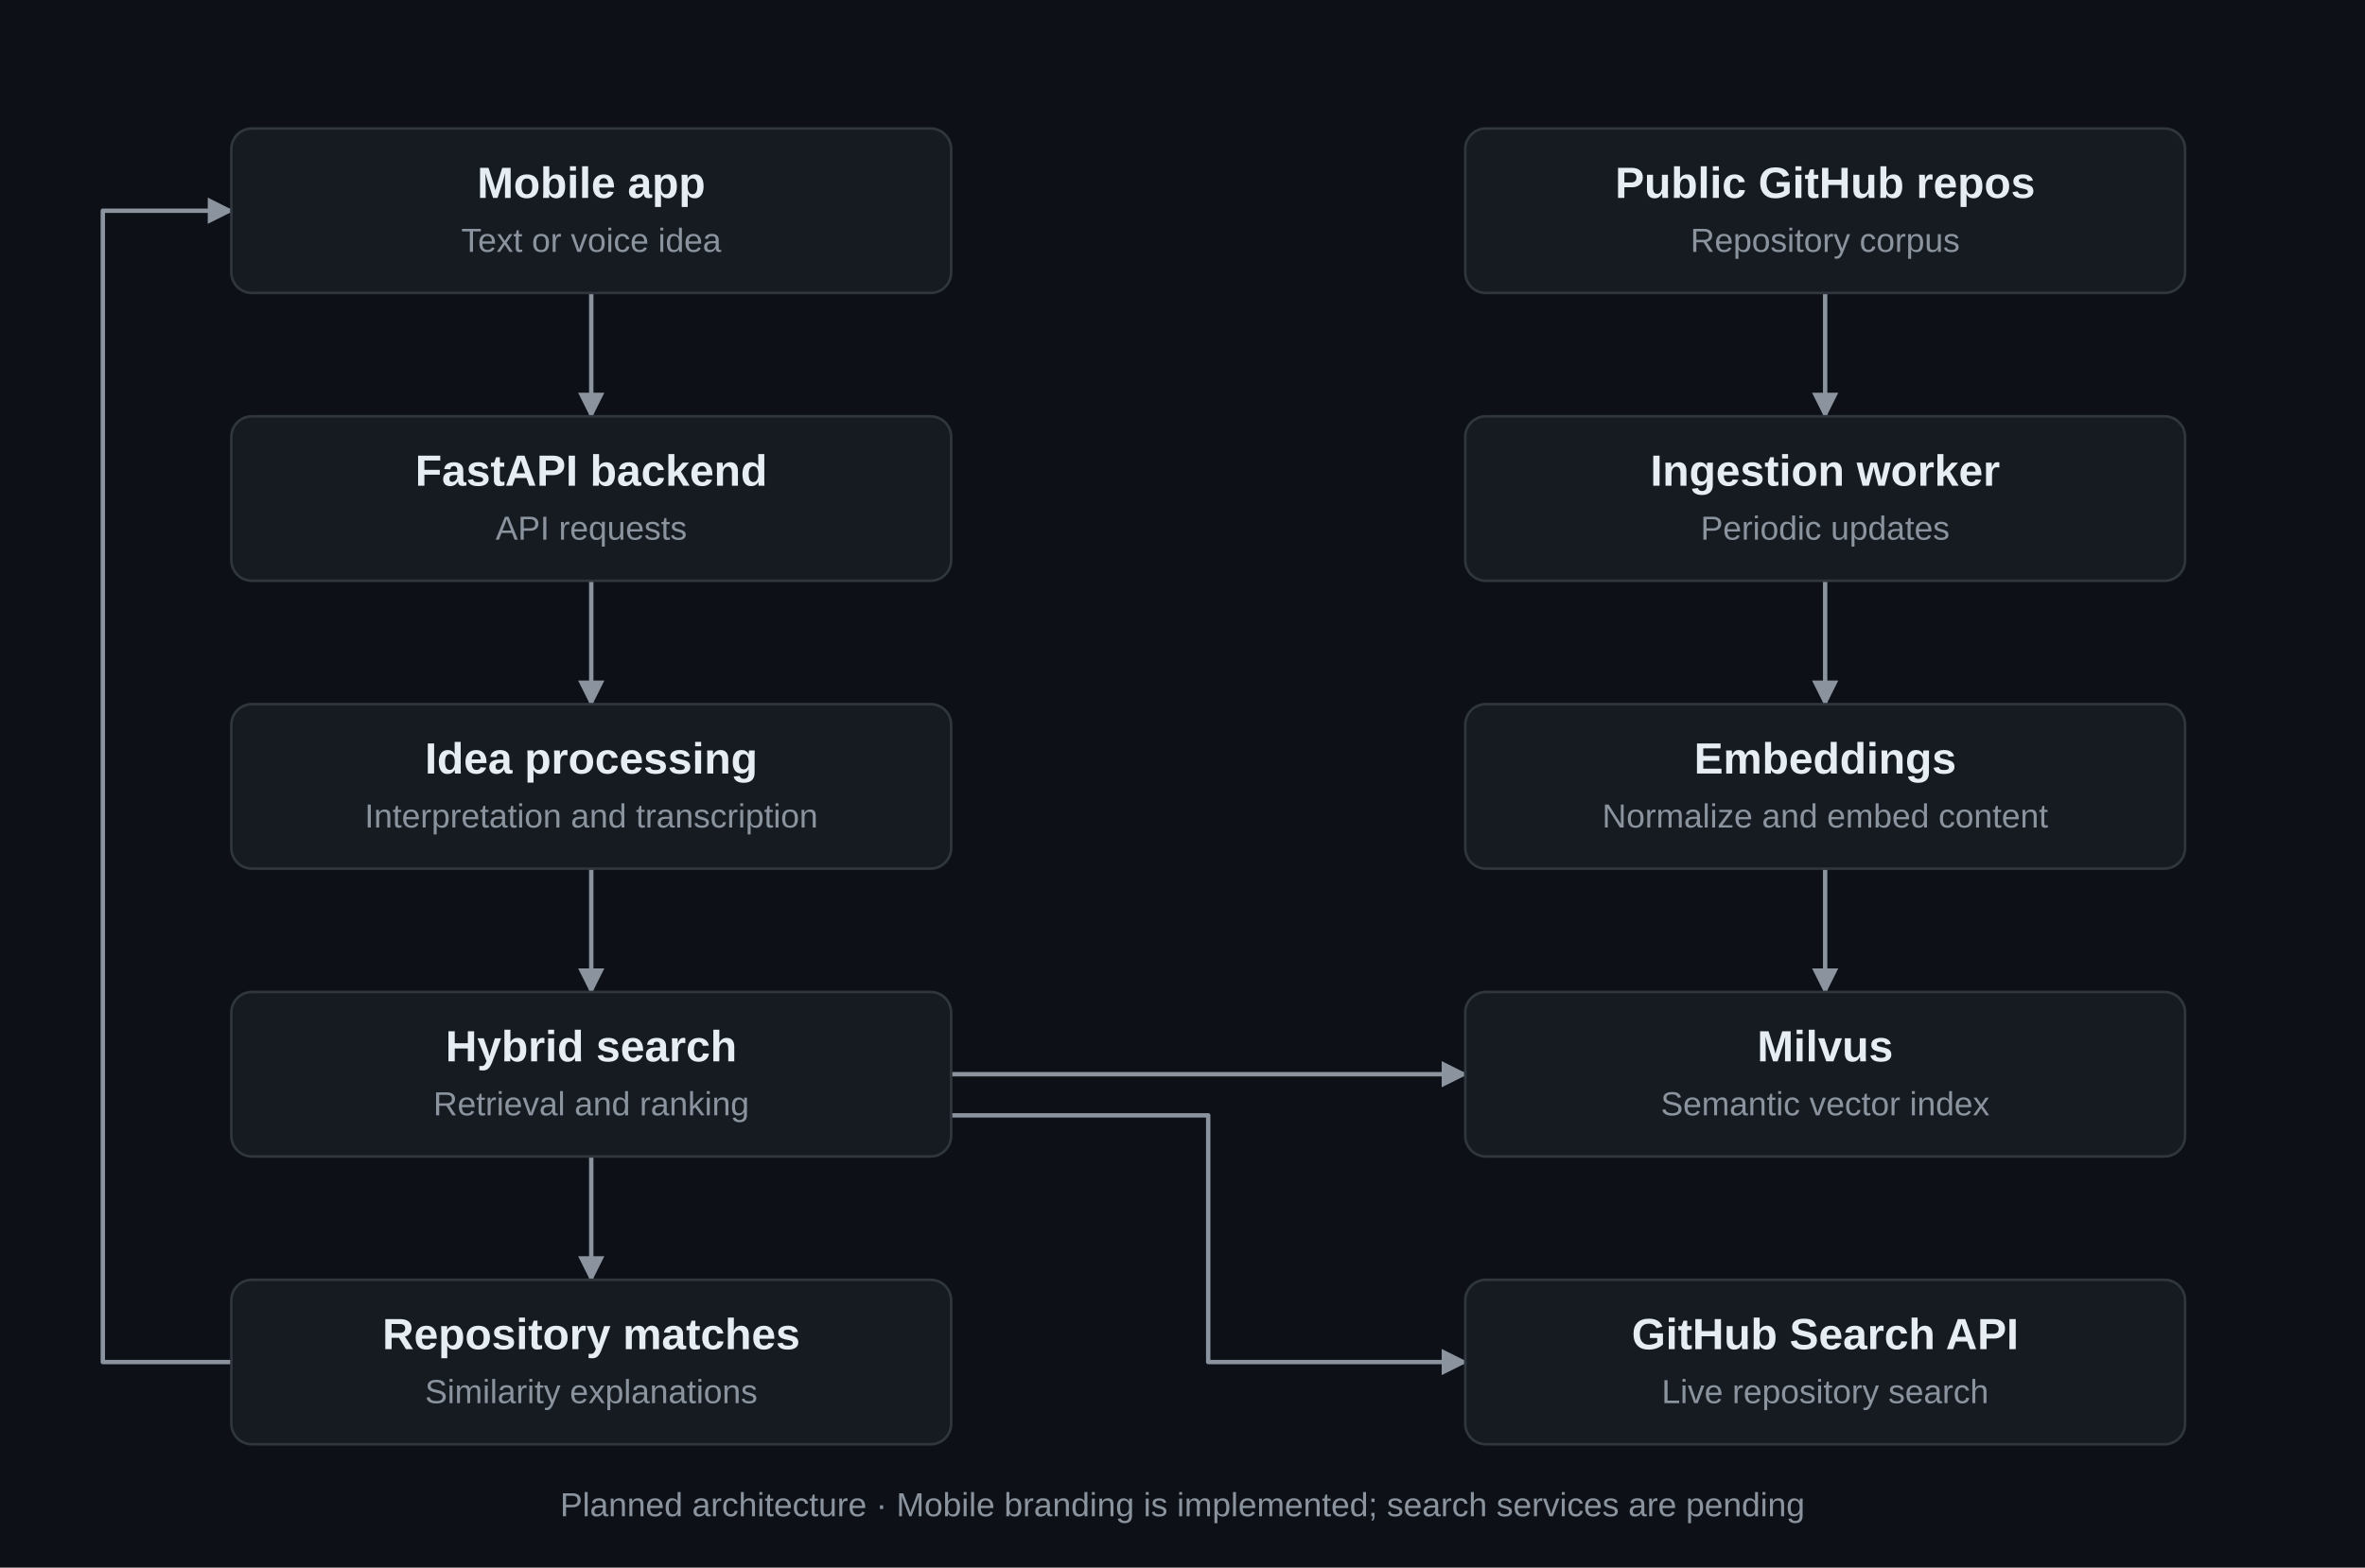
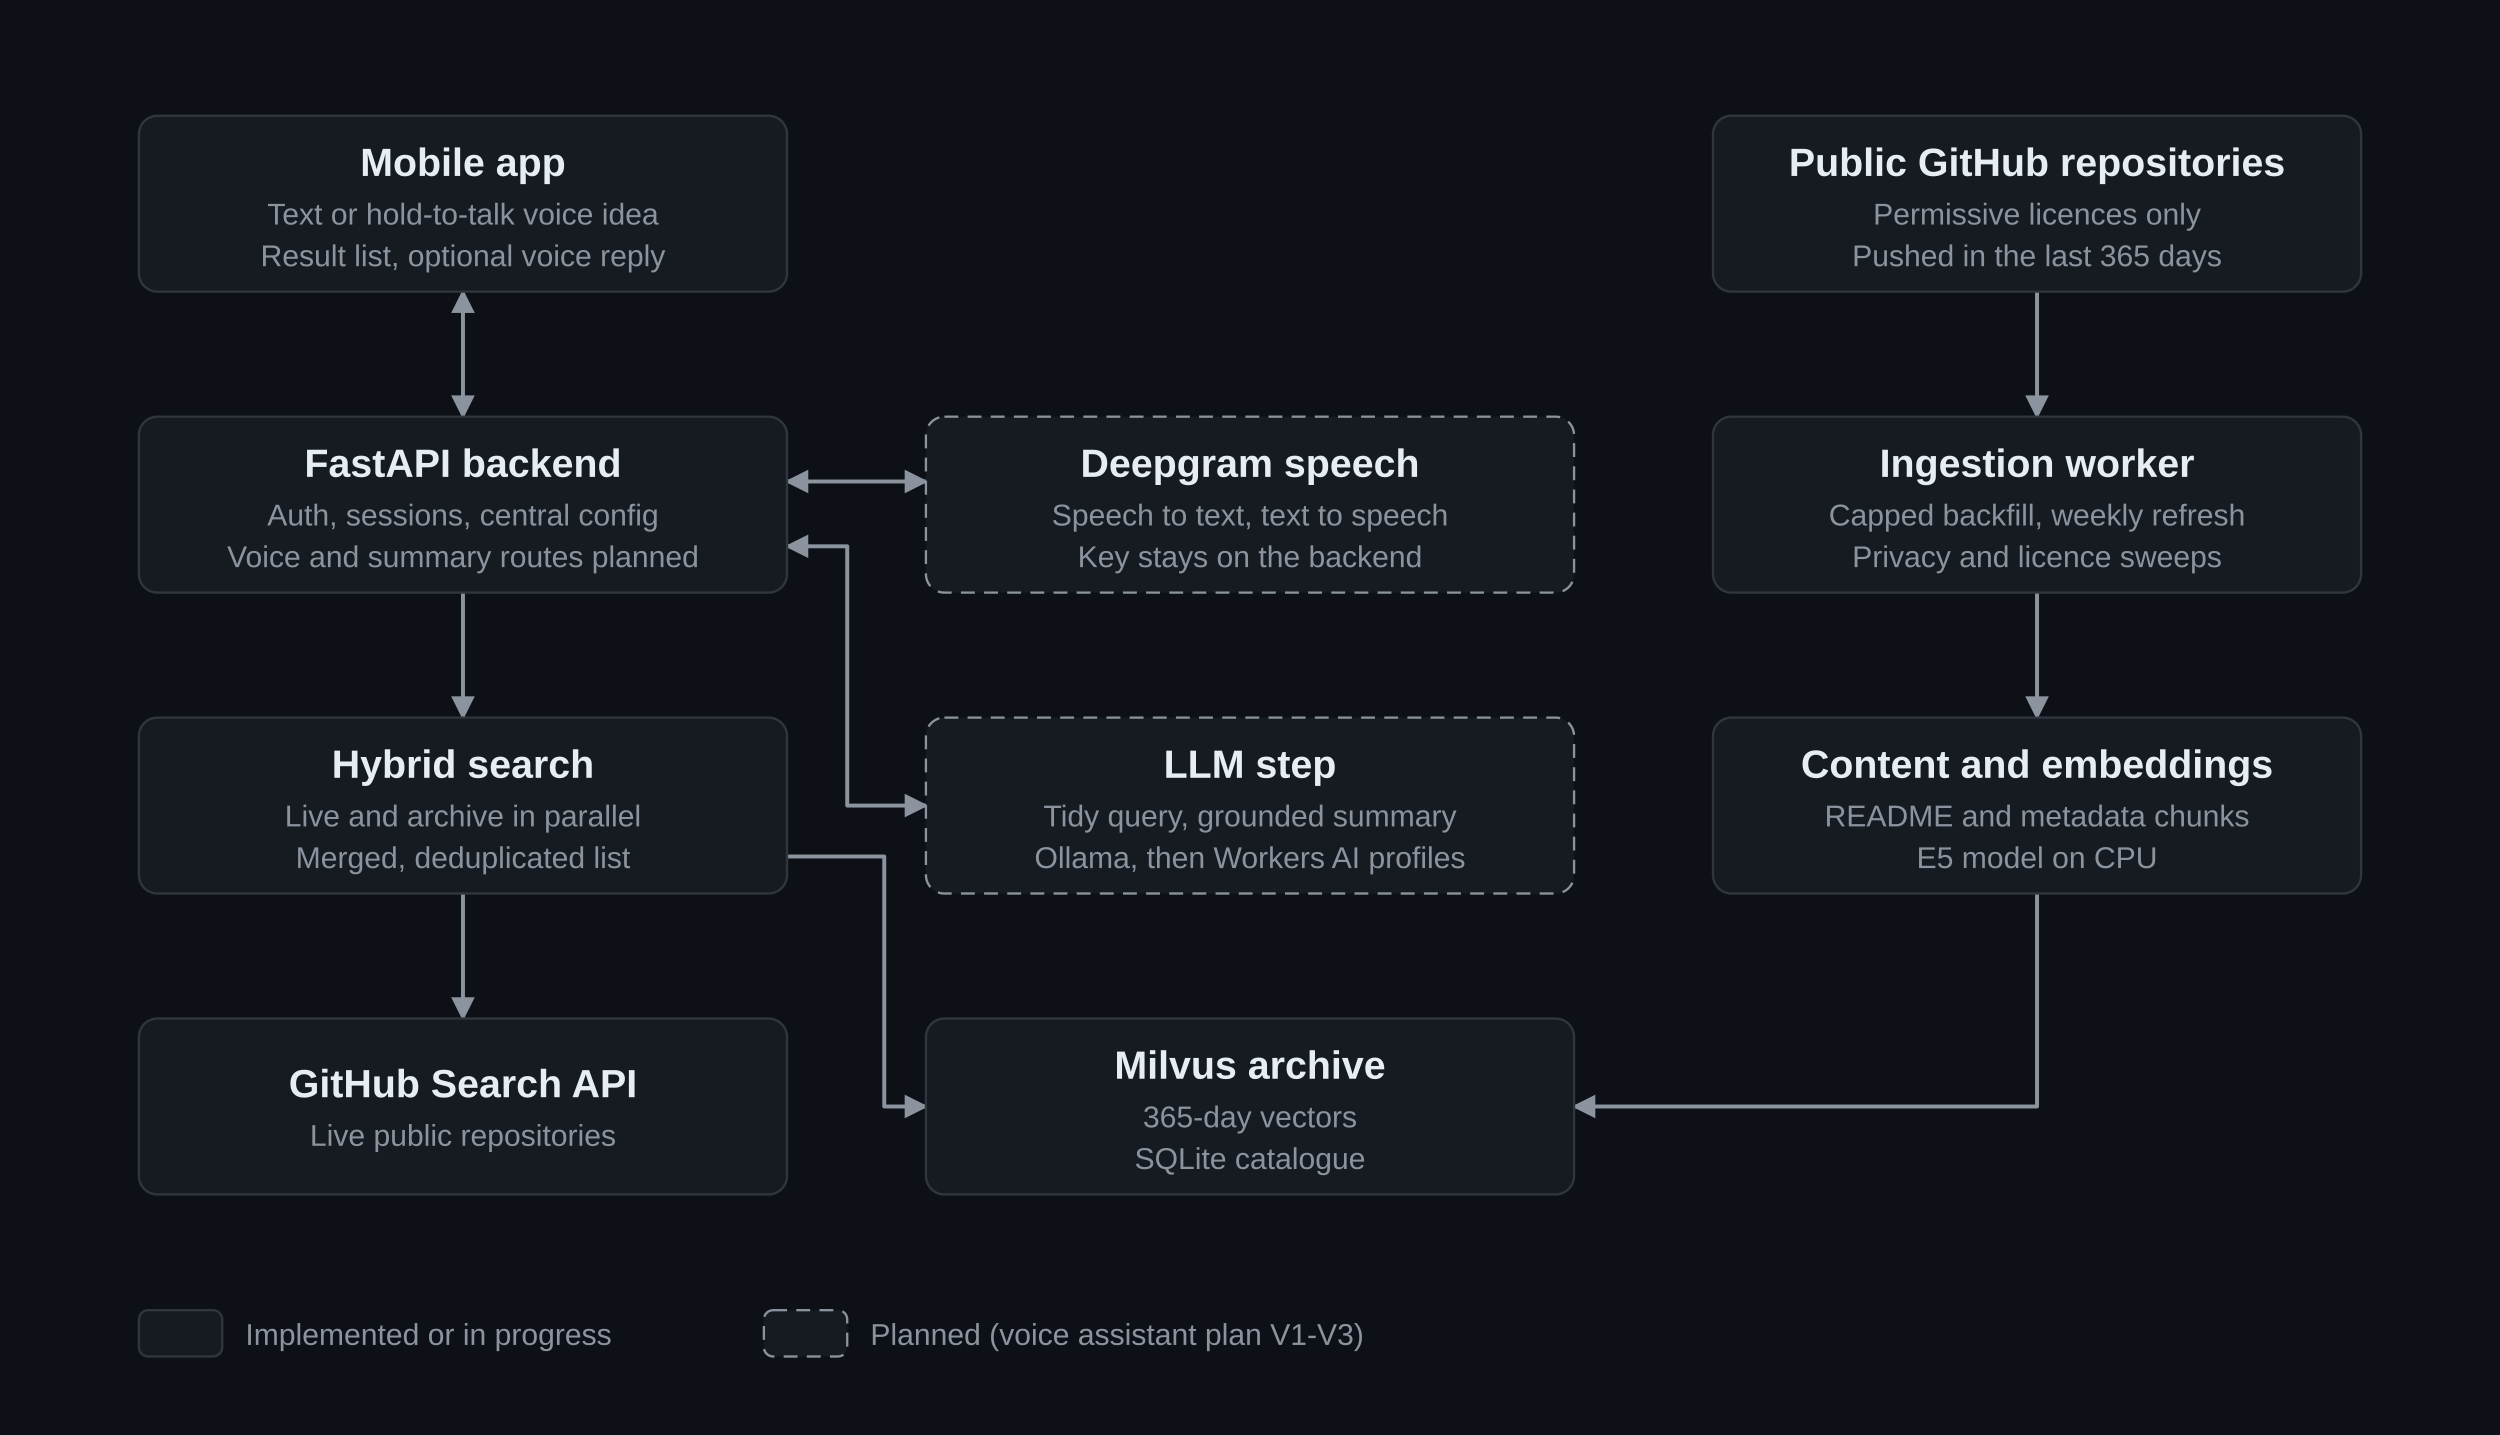
- <svg xmlns="http://www.w3.org/2000/svg" width="920" height="610" viewBox="0 0 920 610" role="img" aria-labelledby="title desc">
-   <rect width="920" height="610" fill="#0D1117" />
+ <svg xmlns="http://www.w3.org/2000/svg" width="1080" height="620" viewBox="0 0 1080 620" role="img" aria-labelledby="title desc">
+   <rect width="1080" height="620" fill="#0D1117" />
  <defs>
    <marker id="arrow" viewBox="0 0 10 10" refX="9" refY="5" markerWidth="6" markerHeight="6" orient="auto-start-reverse">
      <path d="M0 0 L10 5 L0 10 Z" fill="#8B949E" />
    </marker>
  </defs>
  <g fill="none" stroke="#8B949E" stroke-width="1.7" stroke-linejoin="round" marker-end="url(#arrow)">
-     <path d="M230 114 V162" />
-     <path d="M230 226 V274" />
-     <path d="M230 338 V386" />
-     <path d="M230 450 V498" />
-     <path d="M710 114 V162" />
-     <path d="M710 226 V274" />
-     <path d="M710 338 V386" />
-     <path d="M370 418 H570" />
-     <path d="M370 434 H470 V530 H570" />
-     <path d="M90 530 H40 V82 H90" />
+     <path d="M200 126 V180" marker-start="url(#arrow)" marker-end="url(#arrow)" />
+     <path d="M200 256 V310" />
+     <path d="M200 386 V440" />
+     <path d="M340 208 H400" marker-start="url(#arrow)" marker-end="url(#arrow)" />
+     <path d="M340 236 H366 V348 H400" marker-start="url(#arrow)" marker-end="url(#arrow)" />
+     <path d="M340 370 H382 V478 H400" />
+     <path d="M880 126 V180" />
+     <path d="M880 256 V310" />
+     <path d="M880 386 V478 H680" />
  </g>
-   <rect x="90" y="50" width="280" height="64" rx="8" fill="#161B22" stroke="#30363D" />
-   <text x="230" y="77" text-anchor="middle" fill="#E6EDF3" font-family="Arial, sans-serif" font-size="17" font-weight="600">Mobile app</text>
-   <text x="230" y="98" text-anchor="middle" fill="#8B949E" font-family="Arial, sans-serif" font-size="13">Text or voice idea</text>
-   <rect x="90" y="162" width="280" height="64" rx="8" fill="#161B22" stroke="#30363D" />
-   <text x="230" y="189" text-anchor="middle" fill="#E6EDF3" font-family="Arial, sans-serif" font-size="17" font-weight="600">FastAPI backend</text>
-   <text x="230" y="210" text-anchor="middle" fill="#8B949E" font-family="Arial, sans-serif" font-size="13">API requests</text>
-   <rect x="90" y="274" width="280" height="64" rx="8" fill="#161B22" stroke="#30363D" />
-   <text x="230" y="301" text-anchor="middle" fill="#E6EDF3" font-family="Arial, sans-serif" font-size="17" font-weight="600">Idea processing</text>
-   <text x="230" y="322" text-anchor="middle" fill="#8B949E" font-family="Arial, sans-serif" font-size="13">Interpretation and transcription</text>
-   <rect x="90" y="386" width="280" height="64" rx="8" fill="#161B22" stroke="#30363D" />
-   <text x="230" y="413" text-anchor="middle" fill="#E6EDF3" font-family="Arial, sans-serif" font-size="17" font-weight="600">Hybrid search</text>
-   <text x="230" y="434" text-anchor="middle" fill="#8B949E" font-family="Arial, sans-serif" font-size="13">Retrieval and ranking</text>
-   <rect x="90" y="498" width="280" height="64" rx="8" fill="#161B22" stroke="#30363D" />
-   <text x="230" y="525" text-anchor="middle" fill="#E6EDF3" font-family="Arial, sans-serif" font-size="17" font-weight="600">Repository matches</text>
-   <text x="230" y="546" text-anchor="middle" fill="#8B949E" font-family="Arial, sans-serif" font-size="13">Similarity explanations</text>
-   <rect x="570" y="50" width="280" height="64" rx="8" fill="#161B22" stroke="#30363D" />
-   <text x="710" y="77" text-anchor="middle" fill="#E6EDF3" font-family="Arial, sans-serif" font-size="17" font-weight="600">Public GitHub repos</text>
-   <text x="710" y="98" text-anchor="middle" fill="#8B949E" font-family="Arial, sans-serif" font-size="13">Repository corpus</text>
-   <rect x="570" y="162" width="280" height="64" rx="8" fill="#161B22" stroke="#30363D" />
-   <text x="710" y="189" text-anchor="middle" fill="#E6EDF3" font-family="Arial, sans-serif" font-size="17" font-weight="600">Ingestion worker</text>
-   <text x="710" y="210" text-anchor="middle" fill="#8B949E" font-family="Arial, sans-serif" font-size="13">Periodic updates</text>
-   <rect x="570" y="274" width="280" height="64" rx="8" fill="#161B22" stroke="#30363D" />
-   <text x="710" y="301" text-anchor="middle" fill="#E6EDF3" font-family="Arial, sans-serif" font-size="17" font-weight="600">Embeddings</text>
-   <text x="710" y="322" text-anchor="middle" fill="#8B949E" font-family="Arial, sans-serif" font-size="13">Normalize and embed content</text>
-   <rect x="570" y="386" width="280" height="64" rx="8" fill="#161B22" stroke="#30363D" />
-   <text x="710" y="413" text-anchor="middle" fill="#E6EDF3" font-family="Arial, sans-serif" font-size="17" font-weight="600">Milvus</text>
-   <text x="710" y="434" text-anchor="middle" fill="#8B949E" font-family="Arial, sans-serif" font-size="13">Semantic vector index</text>
-   <rect x="570" y="498" width="280" height="64" rx="8" fill="#161B22" stroke="#30363D" />
-   <text x="710" y="525" text-anchor="middle" fill="#E6EDF3" font-family="Arial, sans-serif" font-size="17" font-weight="600">GitHub Search API</text>
-   <text x="710" y="546" text-anchor="middle" fill="#8B949E" font-family="Arial, sans-serif" font-size="13">Live repository search</text>
-   <text x="460" y="590" text-anchor="middle" fill="#8B949E" font-family="Arial, sans-serif" font-size="13">Planned architecture · Mobile branding is implemented; search services are pending</text>
+   <rect x="60" y="50" width="280" height="76" rx="8" fill="#161B22" stroke="#30363D" />
+   <text x="200" y="76" text-anchor="middle" fill="#E6EDF3" font-family="Arial, sans-serif" font-size="17" font-weight="600">Mobile app</text>
+   <text x="200" y="97" text-anchor="middle" fill="#8B949E" font-family="Arial, sans-serif" font-size="13">Text or hold-to-talk voice idea</text>
+   <text x="200" y="115" text-anchor="middle" fill="#8B949E" font-family="Arial, sans-serif" font-size="13">Result list, optional voice reply</text>
+   <rect x="60" y="180" width="280" height="76" rx="8" fill="#161B22" stroke="#30363D" />
+   <text x="200" y="206" text-anchor="middle" fill="#E6EDF3" font-family="Arial, sans-serif" font-size="17" font-weight="600">FastAPI backend</text>
+   <text x="200" y="227" text-anchor="middle" fill="#8B949E" font-family="Arial, sans-serif" font-size="13">Auth, sessions, central config</text>
+   <text x="200" y="245" text-anchor="middle" fill="#8B949E" font-family="Arial, sans-serif" font-size="13">Voice and summary routes planned</text>
+   <rect x="400" y="180" width="280" height="76" rx="8" fill="#161B22" stroke="#8B949E" stroke-dasharray="6 4" />
+   <text x="540" y="206" text-anchor="middle" fill="#E6EDF3" font-family="Arial, sans-serif" font-size="17" font-weight="600">Deepgram speech</text>
+   <text x="540" y="227" text-anchor="middle" fill="#8B949E" font-family="Arial, sans-serif" font-size="13">Speech to text, text to speech</text>
+   <text x="540" y="245" text-anchor="middle" fill="#8B949E" font-family="Arial, sans-serif" font-size="13">Key stays on the backend</text>
+   <rect x="60" y="310" width="280" height="76" rx="8" fill="#161B22" stroke="#30363D" />
+   <text x="200" y="336" text-anchor="middle" fill="#E6EDF3" font-family="Arial, sans-serif" font-size="17" font-weight="600">Hybrid search</text>
+   <text x="200" y="357" text-anchor="middle" fill="#8B949E" font-family="Arial, sans-serif" font-size="13">Live and archive in parallel</text>
+   <text x="200" y="375" text-anchor="middle" fill="#8B949E" font-family="Arial, sans-serif" font-size="13">Merged, deduplicated list</text>
+   <rect x="400" y="310" width="280" height="76" rx="8" fill="#161B22" stroke="#8B949E" stroke-dasharray="6 4" />
+   <text x="540" y="336" text-anchor="middle" fill="#E6EDF3" font-family="Arial, sans-serif" font-size="17" font-weight="600">LLM step</text>
+   <text x="540" y="357" text-anchor="middle" fill="#8B949E" font-family="Arial, sans-serif" font-size="13">Tidy query, grounded summary</text>
+   <text x="540" y="375" text-anchor="middle" fill="#8B949E" font-family="Arial, sans-serif" font-size="13">Ollama, then Workers AI profiles</text>
+   <rect x="60" y="440" width="280" height="76" rx="8" fill="#161B22" stroke="#30363D" />
+   <text x="200" y="474" text-anchor="middle" fill="#E6EDF3" font-family="Arial, sans-serif" font-size="17" font-weight="600">GitHub Search API</text>
+   <text x="200" y="495" text-anchor="middle" fill="#8B949E" font-family="Arial, sans-serif" font-size="13">Live public repositories</text>
+   <rect x="400" y="440" width="280" height="76" rx="8" fill="#161B22" stroke="#30363D" />
+   <text x="540" y="466" text-anchor="middle" fill="#E6EDF3" font-family="Arial, sans-serif" font-size="17" font-weight="600">Milvus archive</text>
+   <text x="540" y="487" text-anchor="middle" fill="#8B949E" font-family="Arial, sans-serif" font-size="13">365-day vectors</text>
+   <text x="540" y="505" text-anchor="middle" fill="#8B949E" font-family="Arial, sans-serif" font-size="13">SQLite catalogue</text>
+   <rect x="740" y="50" width="280" height="76" rx="8" fill="#161B22" stroke="#30363D" />
+   <text x="880" y="76" text-anchor="middle" fill="#E6EDF3" font-family="Arial, sans-serif" font-size="17" font-weight="600">Public GitHub repositories</text>
+   <text x="880" y="97" text-anchor="middle" fill="#8B949E" font-family="Arial, sans-serif" font-size="13">Permissive licences only</text>
+   <text x="880" y="115" text-anchor="middle" fill="#8B949E" font-family="Arial, sans-serif" font-size="13">Pushed in the last 365 days</text>
+   <rect x="740" y="180" width="280" height="76" rx="8" fill="#161B22" stroke="#30363D" />
+   <text x="880" y="206" text-anchor="middle" fill="#E6EDF3" font-family="Arial, sans-serif" font-size="17" font-weight="600">Ingestion worker</text>
+   <text x="880" y="227" text-anchor="middle" fill="#8B949E" font-family="Arial, sans-serif" font-size="13">Capped backfill, weekly refresh</text>
+   <text x="880" y="245" text-anchor="middle" fill="#8B949E" font-family="Arial, sans-serif" font-size="13">Privacy and licence sweeps</text>
+   <rect x="740" y="310" width="280" height="76" rx="8" fill="#161B22" stroke="#30363D" />
+   <text x="880" y="336" text-anchor="middle" fill="#E6EDF3" font-family="Arial, sans-serif" font-size="17" font-weight="600">Content and embeddings</text>
+   <text x="880" y="357" text-anchor="middle" fill="#8B949E" font-family="Arial, sans-serif" font-size="13">README and metadata chunks</text>
+   <text x="880" y="375" text-anchor="middle" fill="#8B949E" font-family="Arial, sans-serif" font-size="13">E5 model on CPU</text>
+   <rect x="60" y="566" width="36" height="20" rx="4" fill="#161B22" stroke="#30363D" />
+   <text x="106" y="581" fill="#8B949E" font-family="Arial, sans-serif" font-size="13">Implemented or in progress</text>
+   <rect x="330" y="566" width="36" height="20" rx="4" fill="#161B22" stroke="#8B949E" stroke-dasharray="6 4" />
+   <text x="376" y="581" fill="#8B949E" font-family="Arial, sans-serif" font-size="13">Planned (voice assistant plan V1-V3)</text>
</svg>
